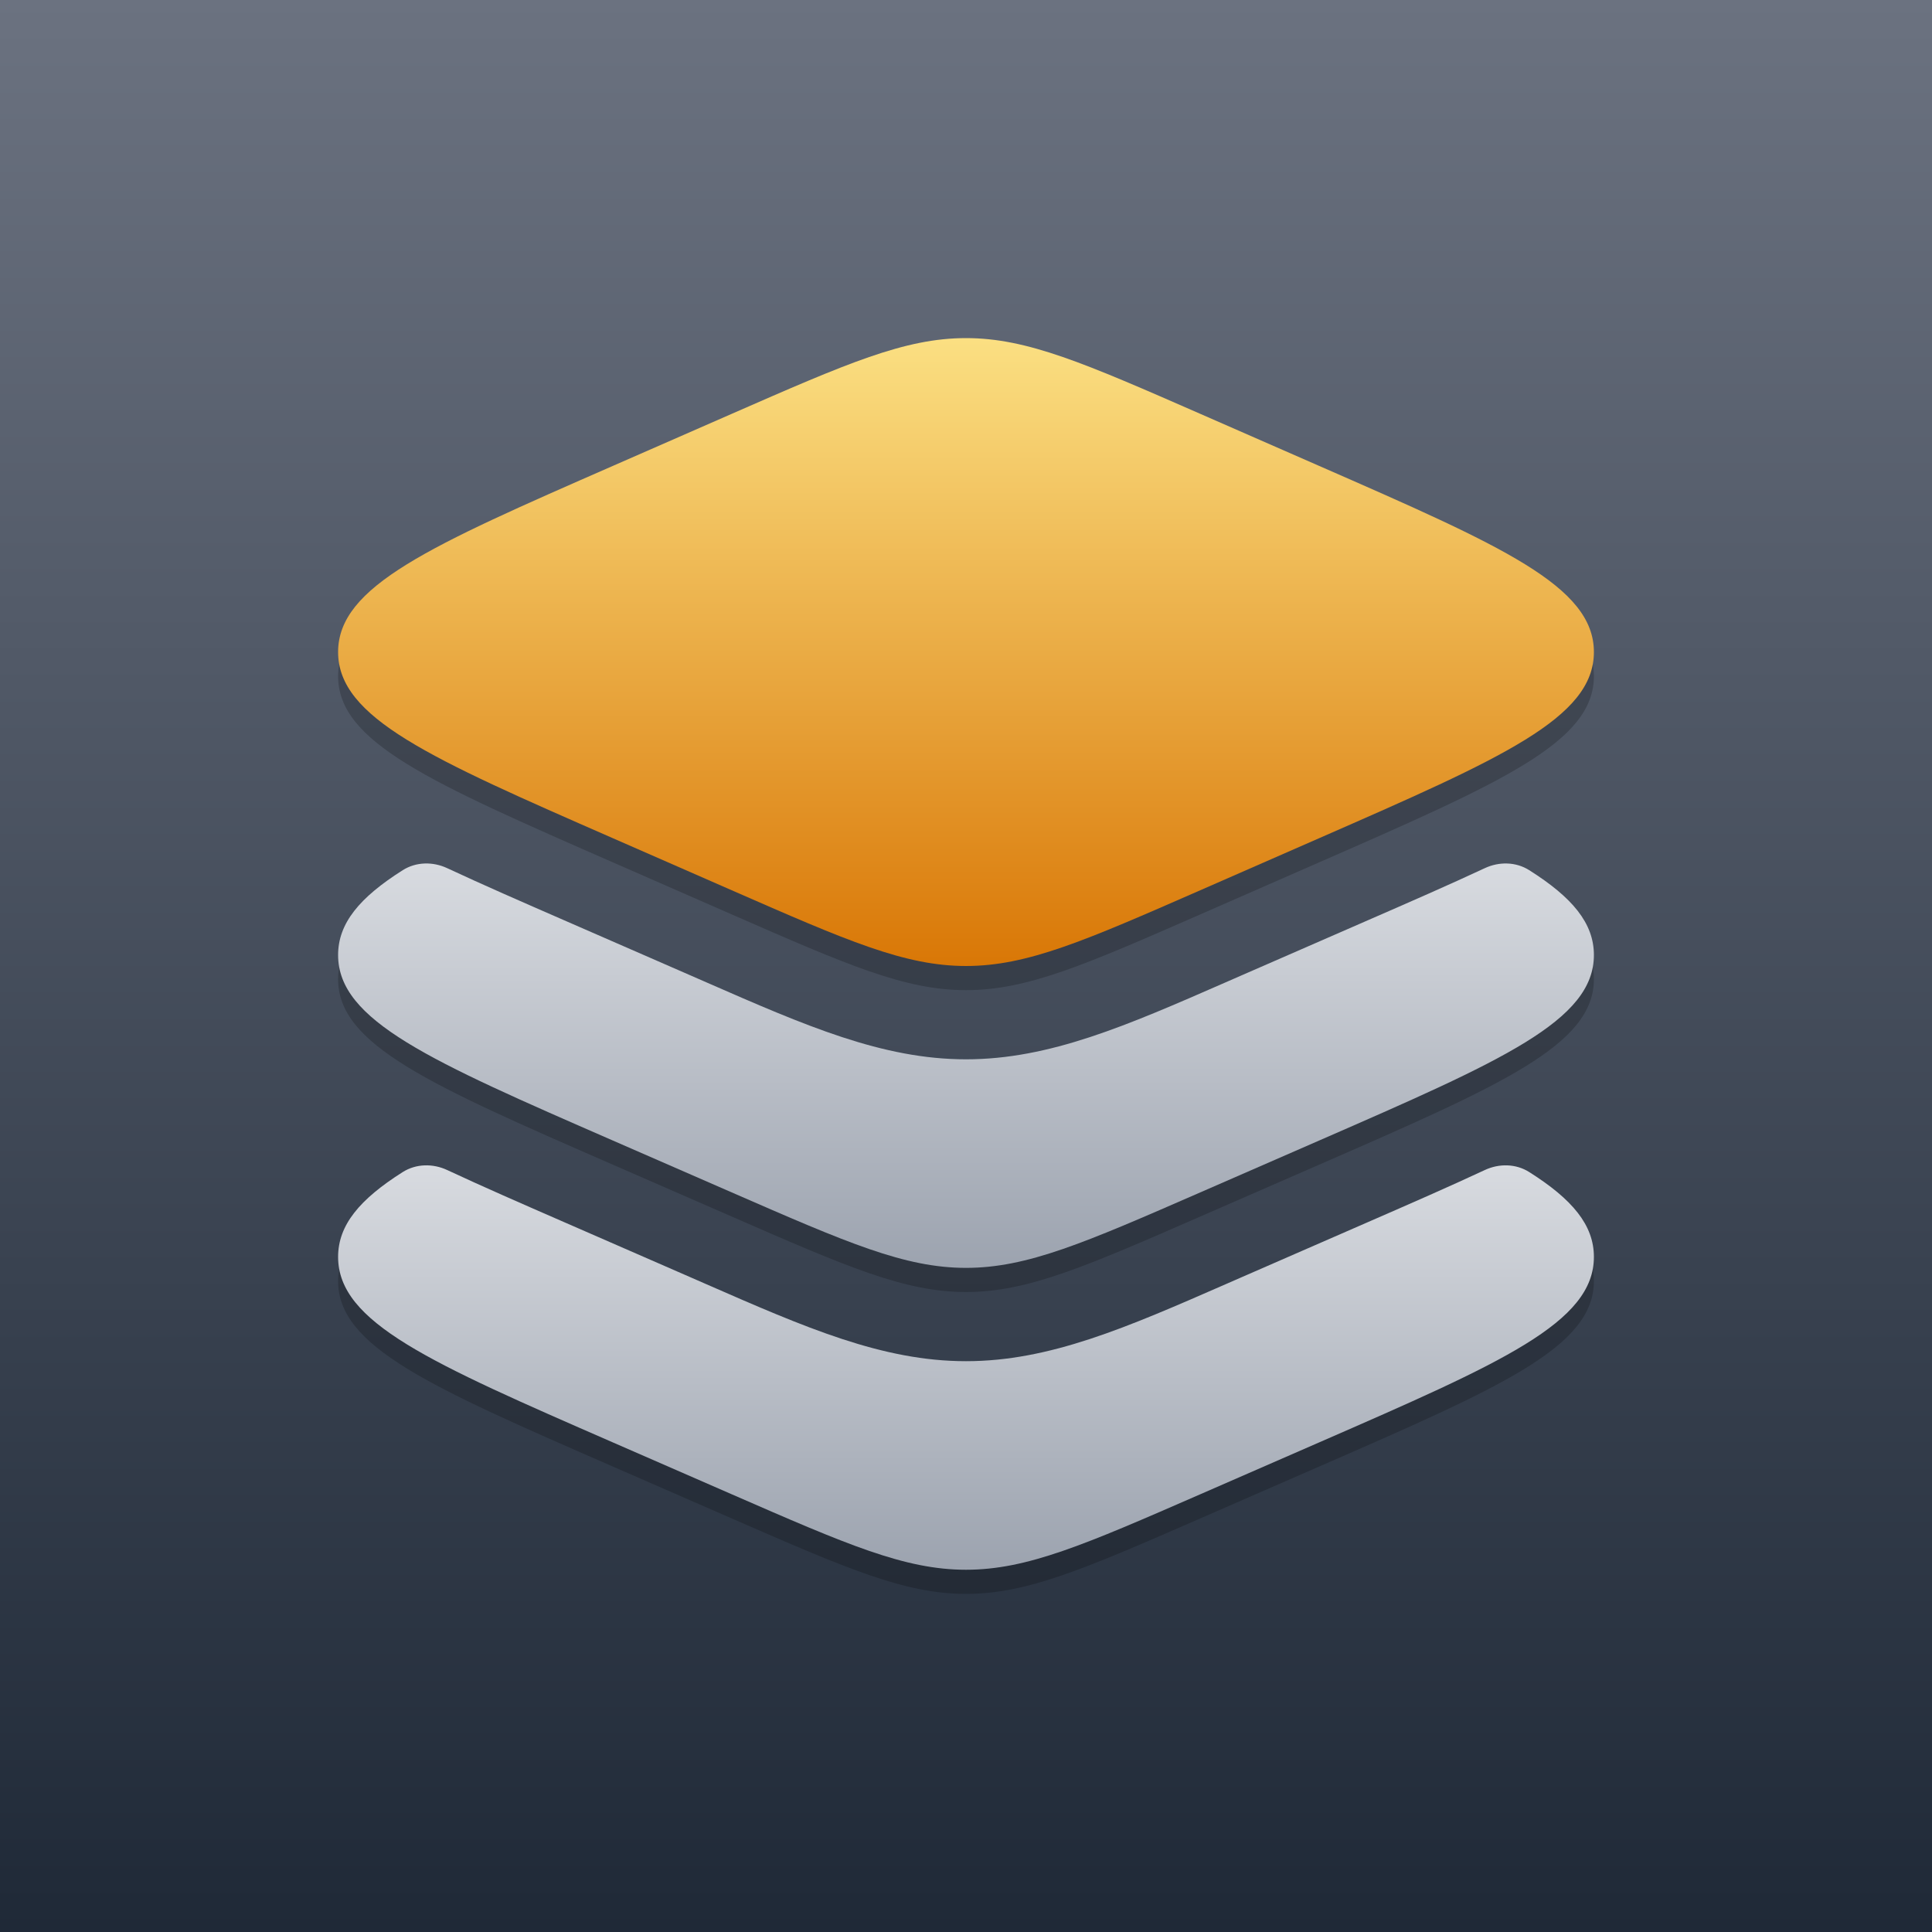
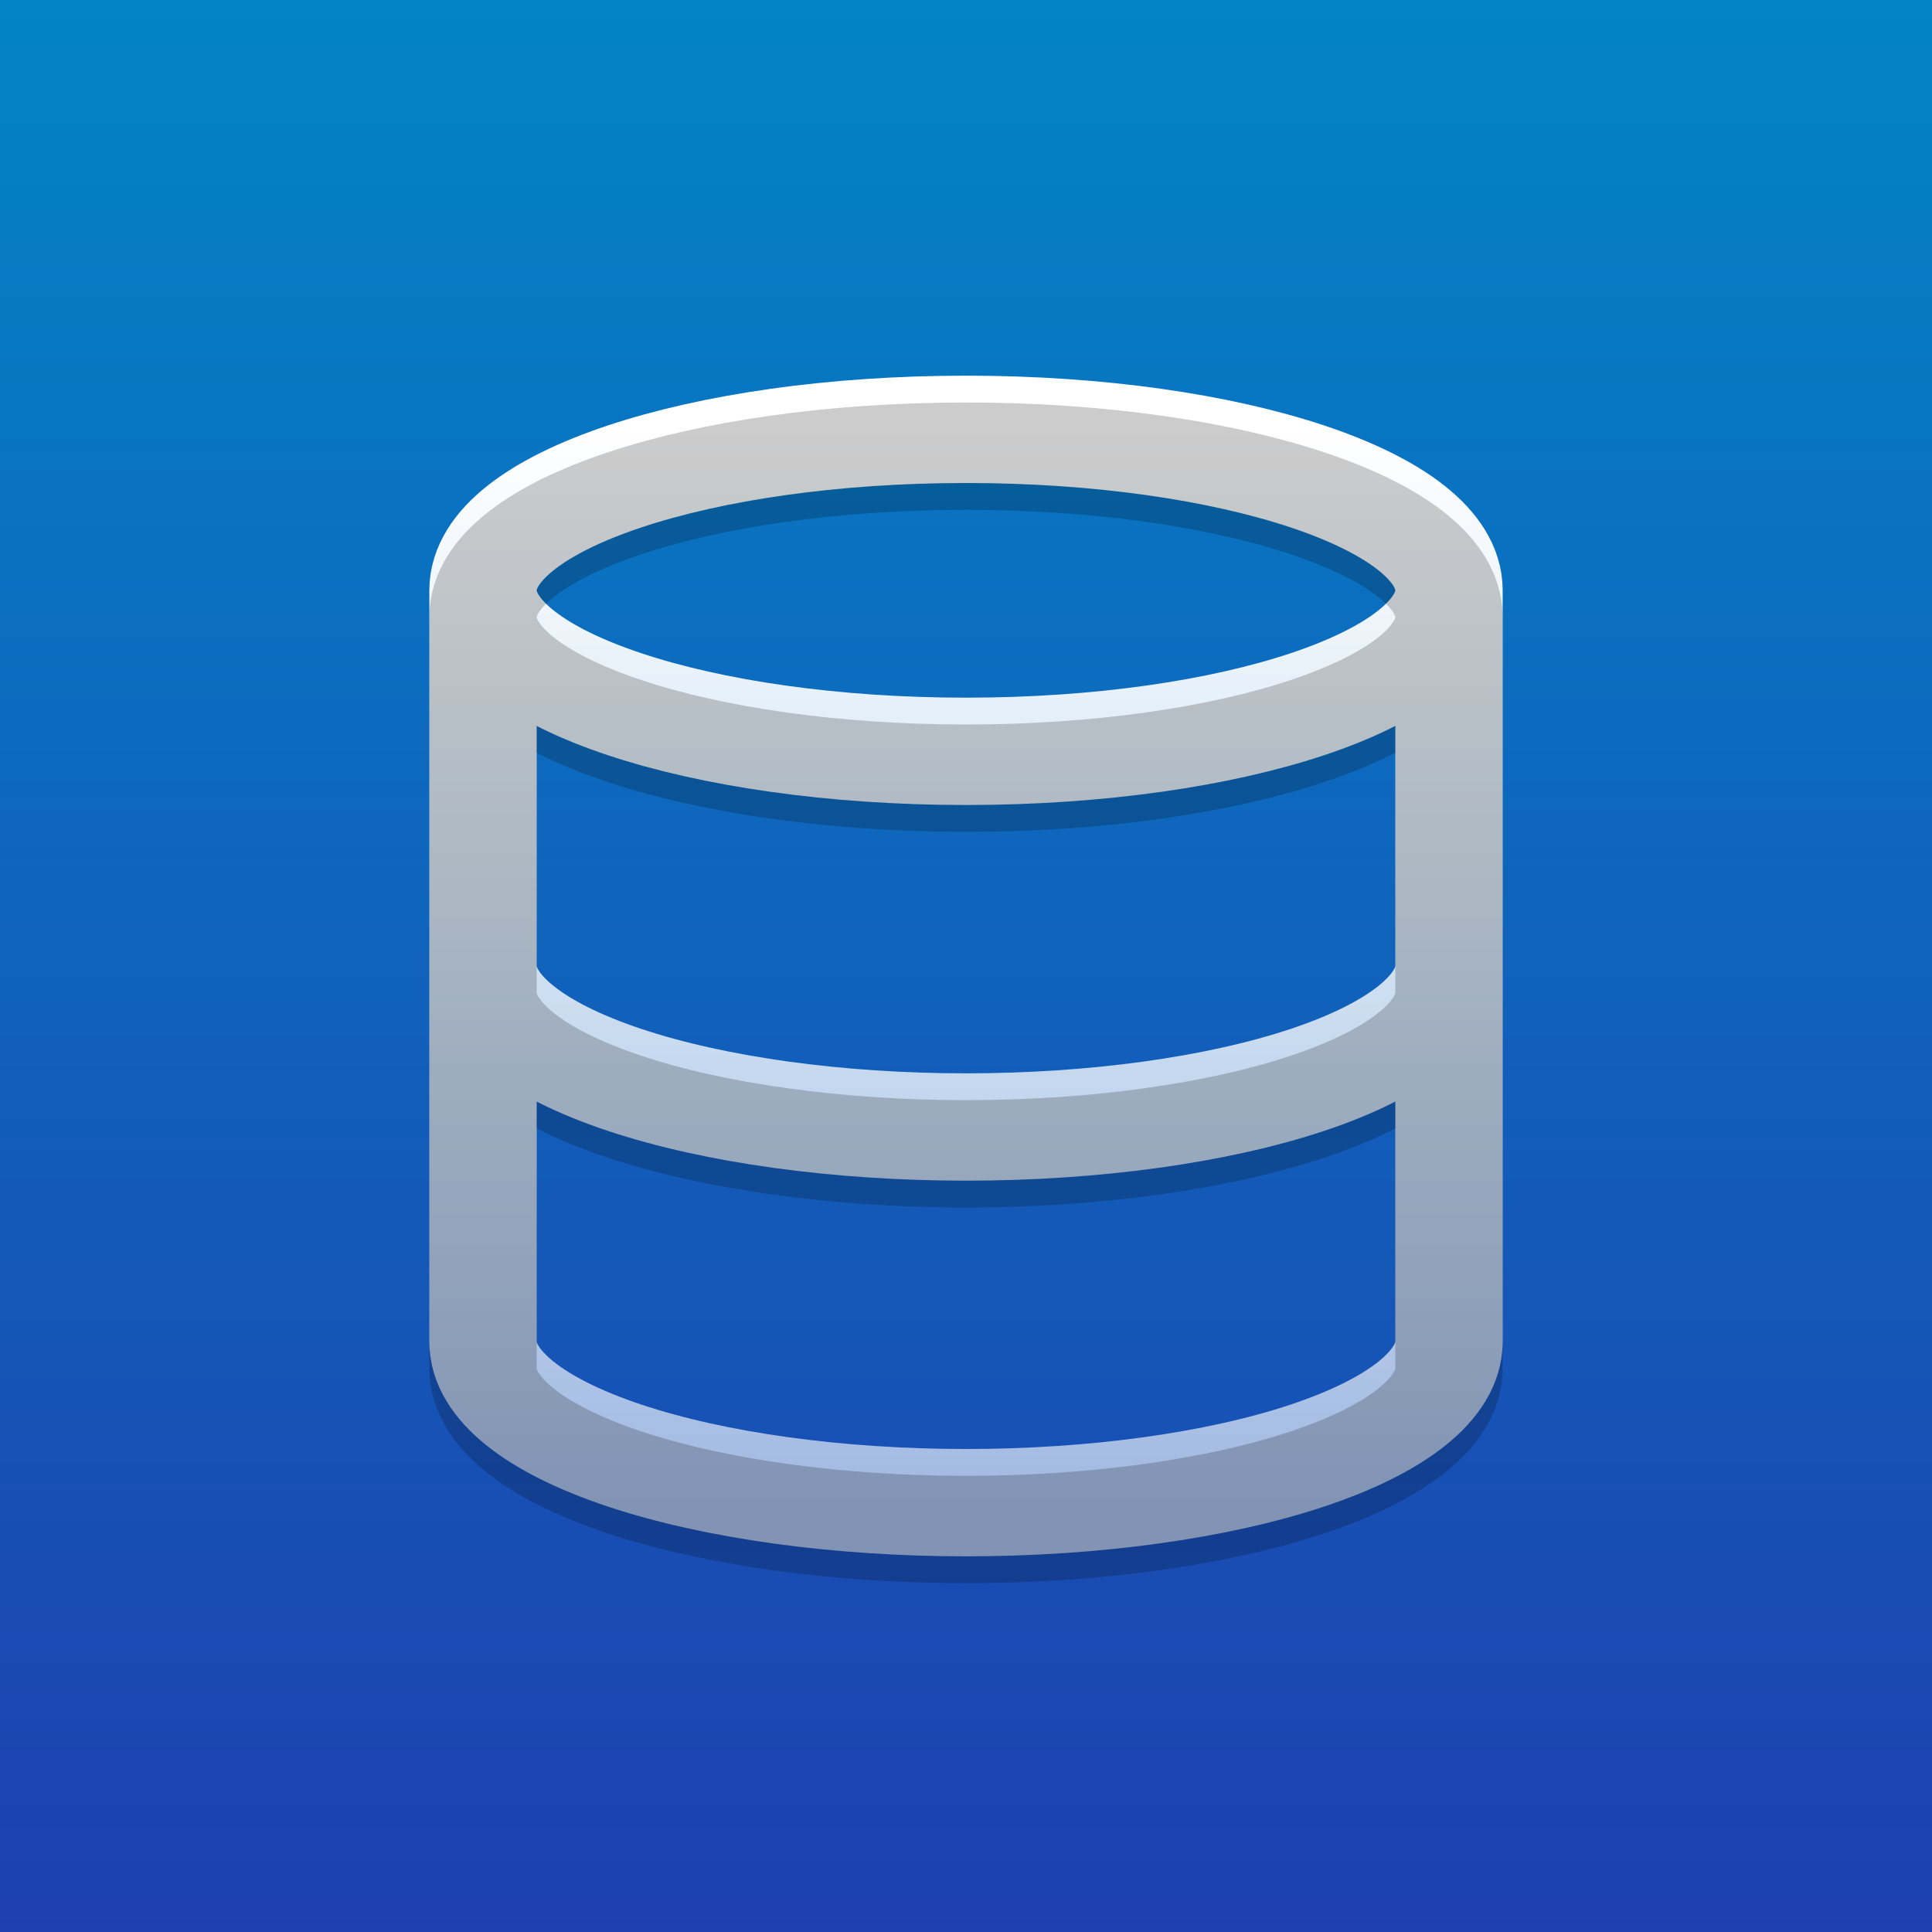
- <svg xmlns="http://www.w3.org/2000/svg" width="80" height="80" viewBox="0 0 80 80" fill="none">
-   <rect width="80" height="80" fill="url(#paint0_linear_830_5844)" />
-   <path d="M18.518 36.949C19.978 37.631 21.602 38.34 23.336 39.096L28.564 41.377C28.791 41.476 29.015 41.574 29.236 41.671L29.25 41.677C33.346 43.469 36.535 44.864 40 44.864C43.465 44.864 46.654 43.469 50.75 41.677L50.755 41.675C50.979 41.577 51.206 41.478 51.436 41.377L56.664 39.096C58.398 38.34 60.022 37.631 61.482 36.949C62.074 36.672 62.77 36.683 63.323 37.033C65.108 38.161 66 39.228 66 40.546C66 43.262 62.208 44.917 54.623 48.227L49.698 50.376C44.925 52.459 42.538 53.5 40 53.5C37.462 53.5 35.075 52.459 30.302 50.376L25.377 48.227C17.792 44.917 14 43.263 14 40.546C14 39.228 14.892 38.161 16.677 37.032C17.23 36.683 17.926 36.672 18.518 36.949Z" fill="black" fill-opacity="0.2" />
-   <path d="M18.518 49.449C19.978 50.131 21.602 50.84 23.336 51.596L28.564 53.877C28.791 53.976 29.015 54.074 29.236 54.171L29.25 54.177C33.346 55.969 36.535 57.364 40 57.364C43.465 57.364 46.654 55.969 50.75 54.177L50.755 54.175C50.979 54.077 51.206 53.978 51.436 53.877L56.664 51.596C58.398 50.84 60.022 50.131 61.482 49.449C62.074 49.172 62.77 49.183 63.323 49.533C65.108 50.661 66 51.728 66 53.046C66 55.762 62.208 57.417 54.623 60.727L49.698 62.876C44.925 64.959 42.538 66 40 66C37.462 66 35.075 64.959 30.302 62.876L25.377 60.727C17.792 57.417 14 55.763 14 53.046C14 51.728 14.892 50.661 16.677 49.532C17.23 49.183 17.926 49.172 18.518 49.449Z" fill="black" fill-opacity="0.2" />
-   <path d="M49.698 37.865L54.623 35.708C62.208 32.387 66 30.726 66 28C66 25.274 62.208 23.613 54.623 20.292L49.698 18.135C44.925 16.045 42.538 15 40 15C37.462 15 35.075 16.045 30.302 18.135L25.377 20.292C17.792 23.613 14 25.274 14 28C14 30.726 17.792 32.387 25.377 35.708L30.302 37.865C35.075 39.955 37.462 41 40 41C42.538 41 44.925 39.955 49.698 37.865Z" fill="black" fill-opacity="0.2" />
-   <path d="M18.518 35.949C19.978 36.631 21.602 37.34 23.336 38.096L28.564 40.377C28.791 40.476 29.015 40.574 29.236 40.671L29.241 40.673L29.25 40.677C33.346 42.469 36.535 43.864 40 43.864C43.465 43.864 46.654 42.469 50.75 40.677L50.755 40.675C50.979 40.577 51.206 40.478 51.436 40.377L56.664 38.096C58.398 37.34 60.022 36.631 61.482 35.949C62.074 35.672 62.77 35.683 63.323 36.033C65.108 37.161 66 38.228 66 39.546C66 42.262 62.208 43.917 54.623 47.227L49.698 49.376C44.925 51.459 42.538 52.5 40 52.5C37.462 52.5 35.075 51.459 30.302 49.376L25.377 47.227C17.792 43.917 14 42.263 14 39.546C14 38.228 14.892 37.161 16.677 36.032C17.23 35.683 17.926 35.672 18.518 35.949Z" fill="url(#paint1_linear_830_5844)" />
-   <path d="M18.518 48.449C19.978 49.131 21.602 49.84 23.336 50.596L28.564 52.877C28.791 52.976 29.015 53.074 29.236 53.171L29.241 53.173L29.25 53.177C33.346 54.969 36.535 56.364 40 56.364C43.465 56.364 46.654 54.969 50.75 53.177L50.755 53.175C50.979 53.077 51.206 52.978 51.436 52.877L56.664 50.596C58.398 49.84 60.022 49.131 61.482 48.449C62.074 48.172 62.77 48.183 63.323 48.533C65.108 49.661 66 50.728 66 52.046C66 54.762 62.208 56.417 54.623 59.727L49.698 61.876C44.925 63.959 42.538 65 40 65C37.462 65 35.075 63.959 30.302 61.876L25.377 59.727C17.792 56.417 14 54.763 14 52.046C14 50.728 14.892 49.661 16.677 48.532C17.23 48.183 17.926 48.172 18.518 48.449Z" fill="url(#paint2_linear_830_5844)" />
-   <path d="M49.698 36.865L54.623 34.708C62.208 31.387 66 29.726 66 27C66 24.274 62.208 22.613 54.623 19.292L49.698 17.135C44.925 15.045 42.538 14 40 14C37.462 14 35.075 15.045 30.302 17.135L25.377 19.292C17.792 22.613 14 24.274 14 27C14 29.726 17.792 31.387 25.377 34.708L30.302 36.865C35.075 38.955 37.462 40 40 40C42.538 40 44.925 38.955 49.698 36.865Z" fill="url(#paint3_linear_830_5844)" />
+ <svg xmlns="http://www.w3.org/2000/svg" width="72" height="72" viewBox="0 0 72 72" fill="none">
+   <rect width="72" height="72" fill="url(#paint0_linear_112_31)" />
+   <path d="M54 22C54 25.314 45.941 28 36 28C26.059 28 18 25.314 18 22M54 22C54 18.686 45.941 16 36 16C26.059 16 18 18.686 18 22M54 22V50C54 51.591 52.104 53.117 48.728 54.243C45.352 55.368 40.774 56 36 56C31.226 56 26.648 55.368 23.272 54.243C19.896 53.117 18 51.591 18 50V22M18 36C18 37.591 19.896 39.117 23.272 40.243C26.648 41.368 31.226 42 36 42C40.774 42 45.352 41.368 48.728 40.243C52.104 39.117 54 37.591 54 36" stroke="url(#paint1_linear_112_31)" stroke-width="4" stroke-linecap="round" stroke-linejoin="round" />
+   <path d="M54 23C54 26.314 45.941 29 36 29C26.059 29 18 26.314 18 23M54 23C54 19.686 45.941 17 36 17C26.059 17 18 19.686 18 23M54 23V51C54 52.591 52.104 54.117 48.728 55.243C45.352 56.368 40.774 57 36 57C31.226 57 26.648 56.368 23.272 55.243C19.896 54.117 18 52.591 18 51V23M18 37C18 38.591 19.896 40.117 23.272 41.243C26.648 42.368 31.226 43 36 43C40.774 43 45.352 42.368 48.728 41.243C52.104 40.117 54 38.591 54 37" stroke="black" stroke-opacity="0.2" stroke-width="4" stroke-linecap="round" stroke-linejoin="round" />
  <defs>
-     <linearGradient id="paint0_linear_830_5844" x1="40" y1="0" x2="40" y2="80" gradientUnits="userSpaceOnUse">
-       <stop stop-color="#6B7280" />
-       <stop offset="1" stop-color="#1F2937" />
+     <linearGradient id="paint0_linear_112_31" x1="36" y1="0" x2="36" y2="72" gradientUnits="userSpaceOnUse">
+       <stop stop-color="#0284C7" />
+       <stop offset="1" stop-color="#1E40AF" />
    </linearGradient>
-     <linearGradient id="paint1_linear_830_5844" x1="40" y1="28.212" x2="40" y2="52.5" gradientUnits="userSpaceOnUse">
-       <stop stop-color="#F3F4F6" />
-       <stop offset="1" stop-color="#9CA3AF" />
-     </linearGradient>
-     <linearGradient id="paint2_linear_830_5844" x1="40" y1="40.712" x2="40" y2="65" gradientUnits="userSpaceOnUse">
-       <stop stop-color="#F3F4F6" />
-       <stop offset="1" stop-color="#9CA3AF" />
-     </linearGradient>
-     <linearGradient id="paint3_linear_830_5844" x1="40" y1="12.375" x2="40" y2="40" gradientUnits="userSpaceOnUse">
-       <stop stop-color="#FDE68A" />
-       <stop offset="1" stop-color="#D97706" />
+     <linearGradient id="paint1_linear_112_31" x1="36" y1="16" x2="36" y2="56" gradientUnits="userSpaceOnUse">
+       <stop stop-color="white" />
+       <stop offset="1" stop-color="white" stop-opacity="0.6" />
    </linearGradient>
  </defs>
</svg>
